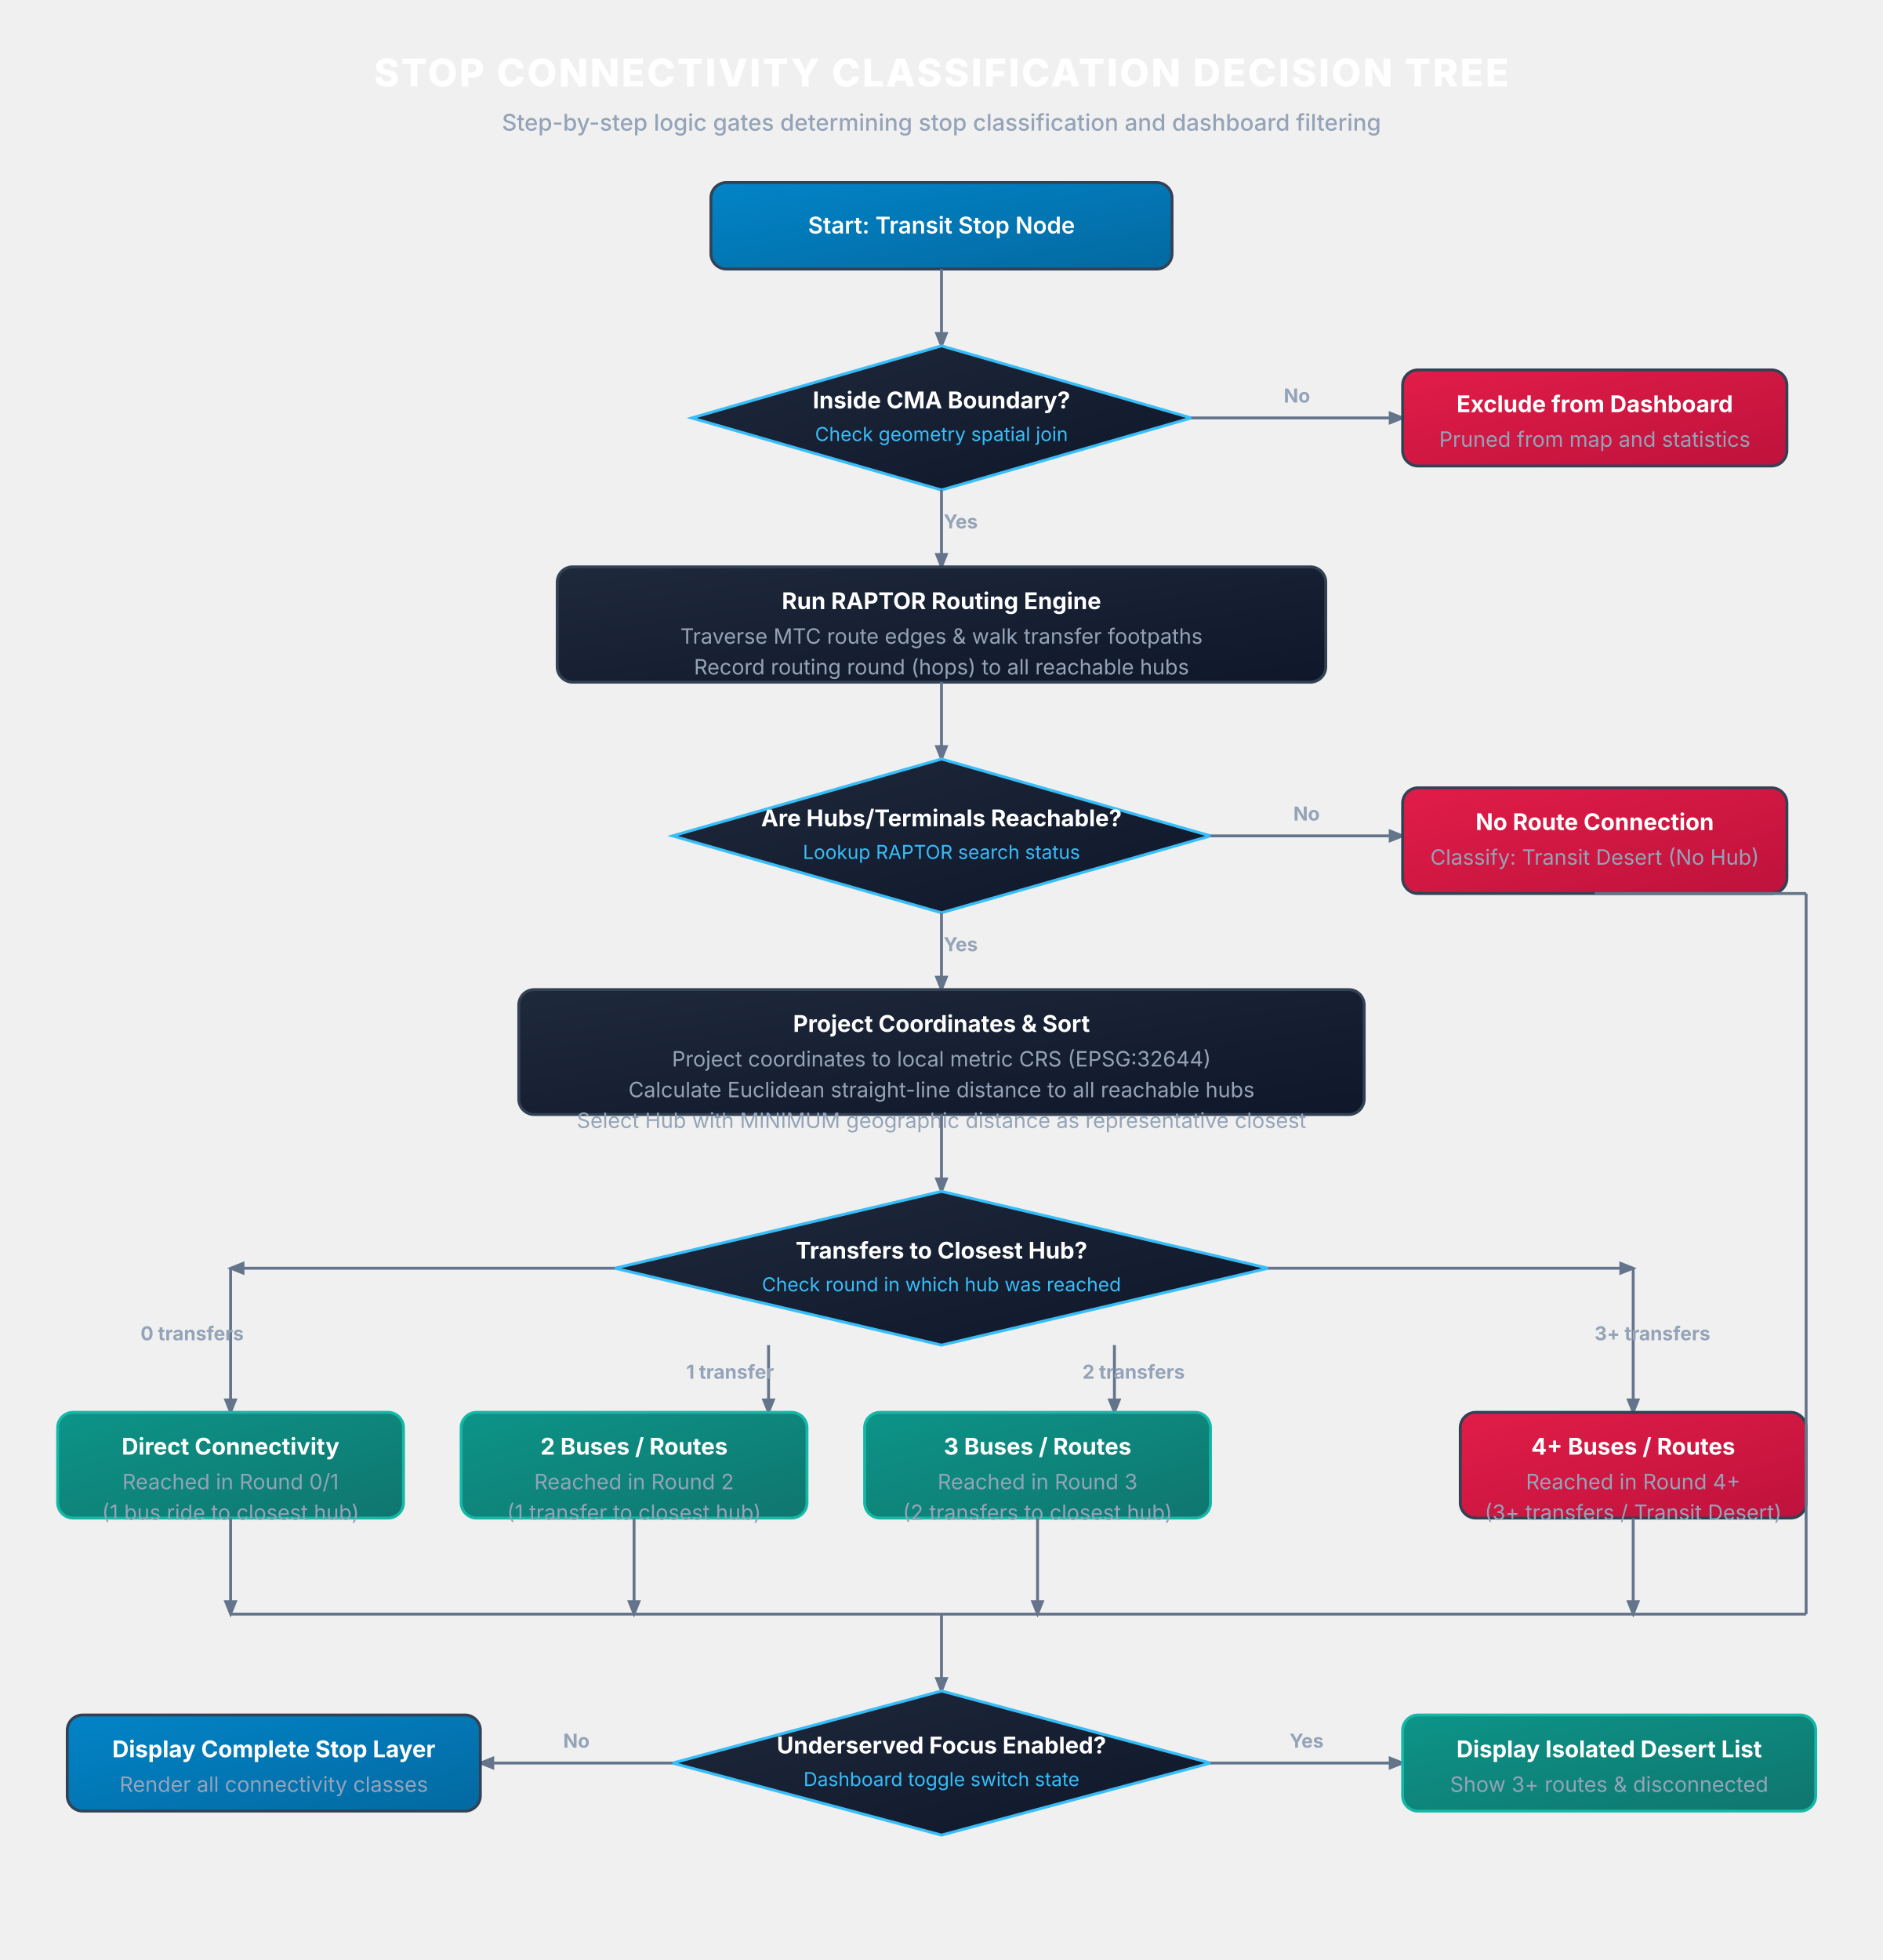
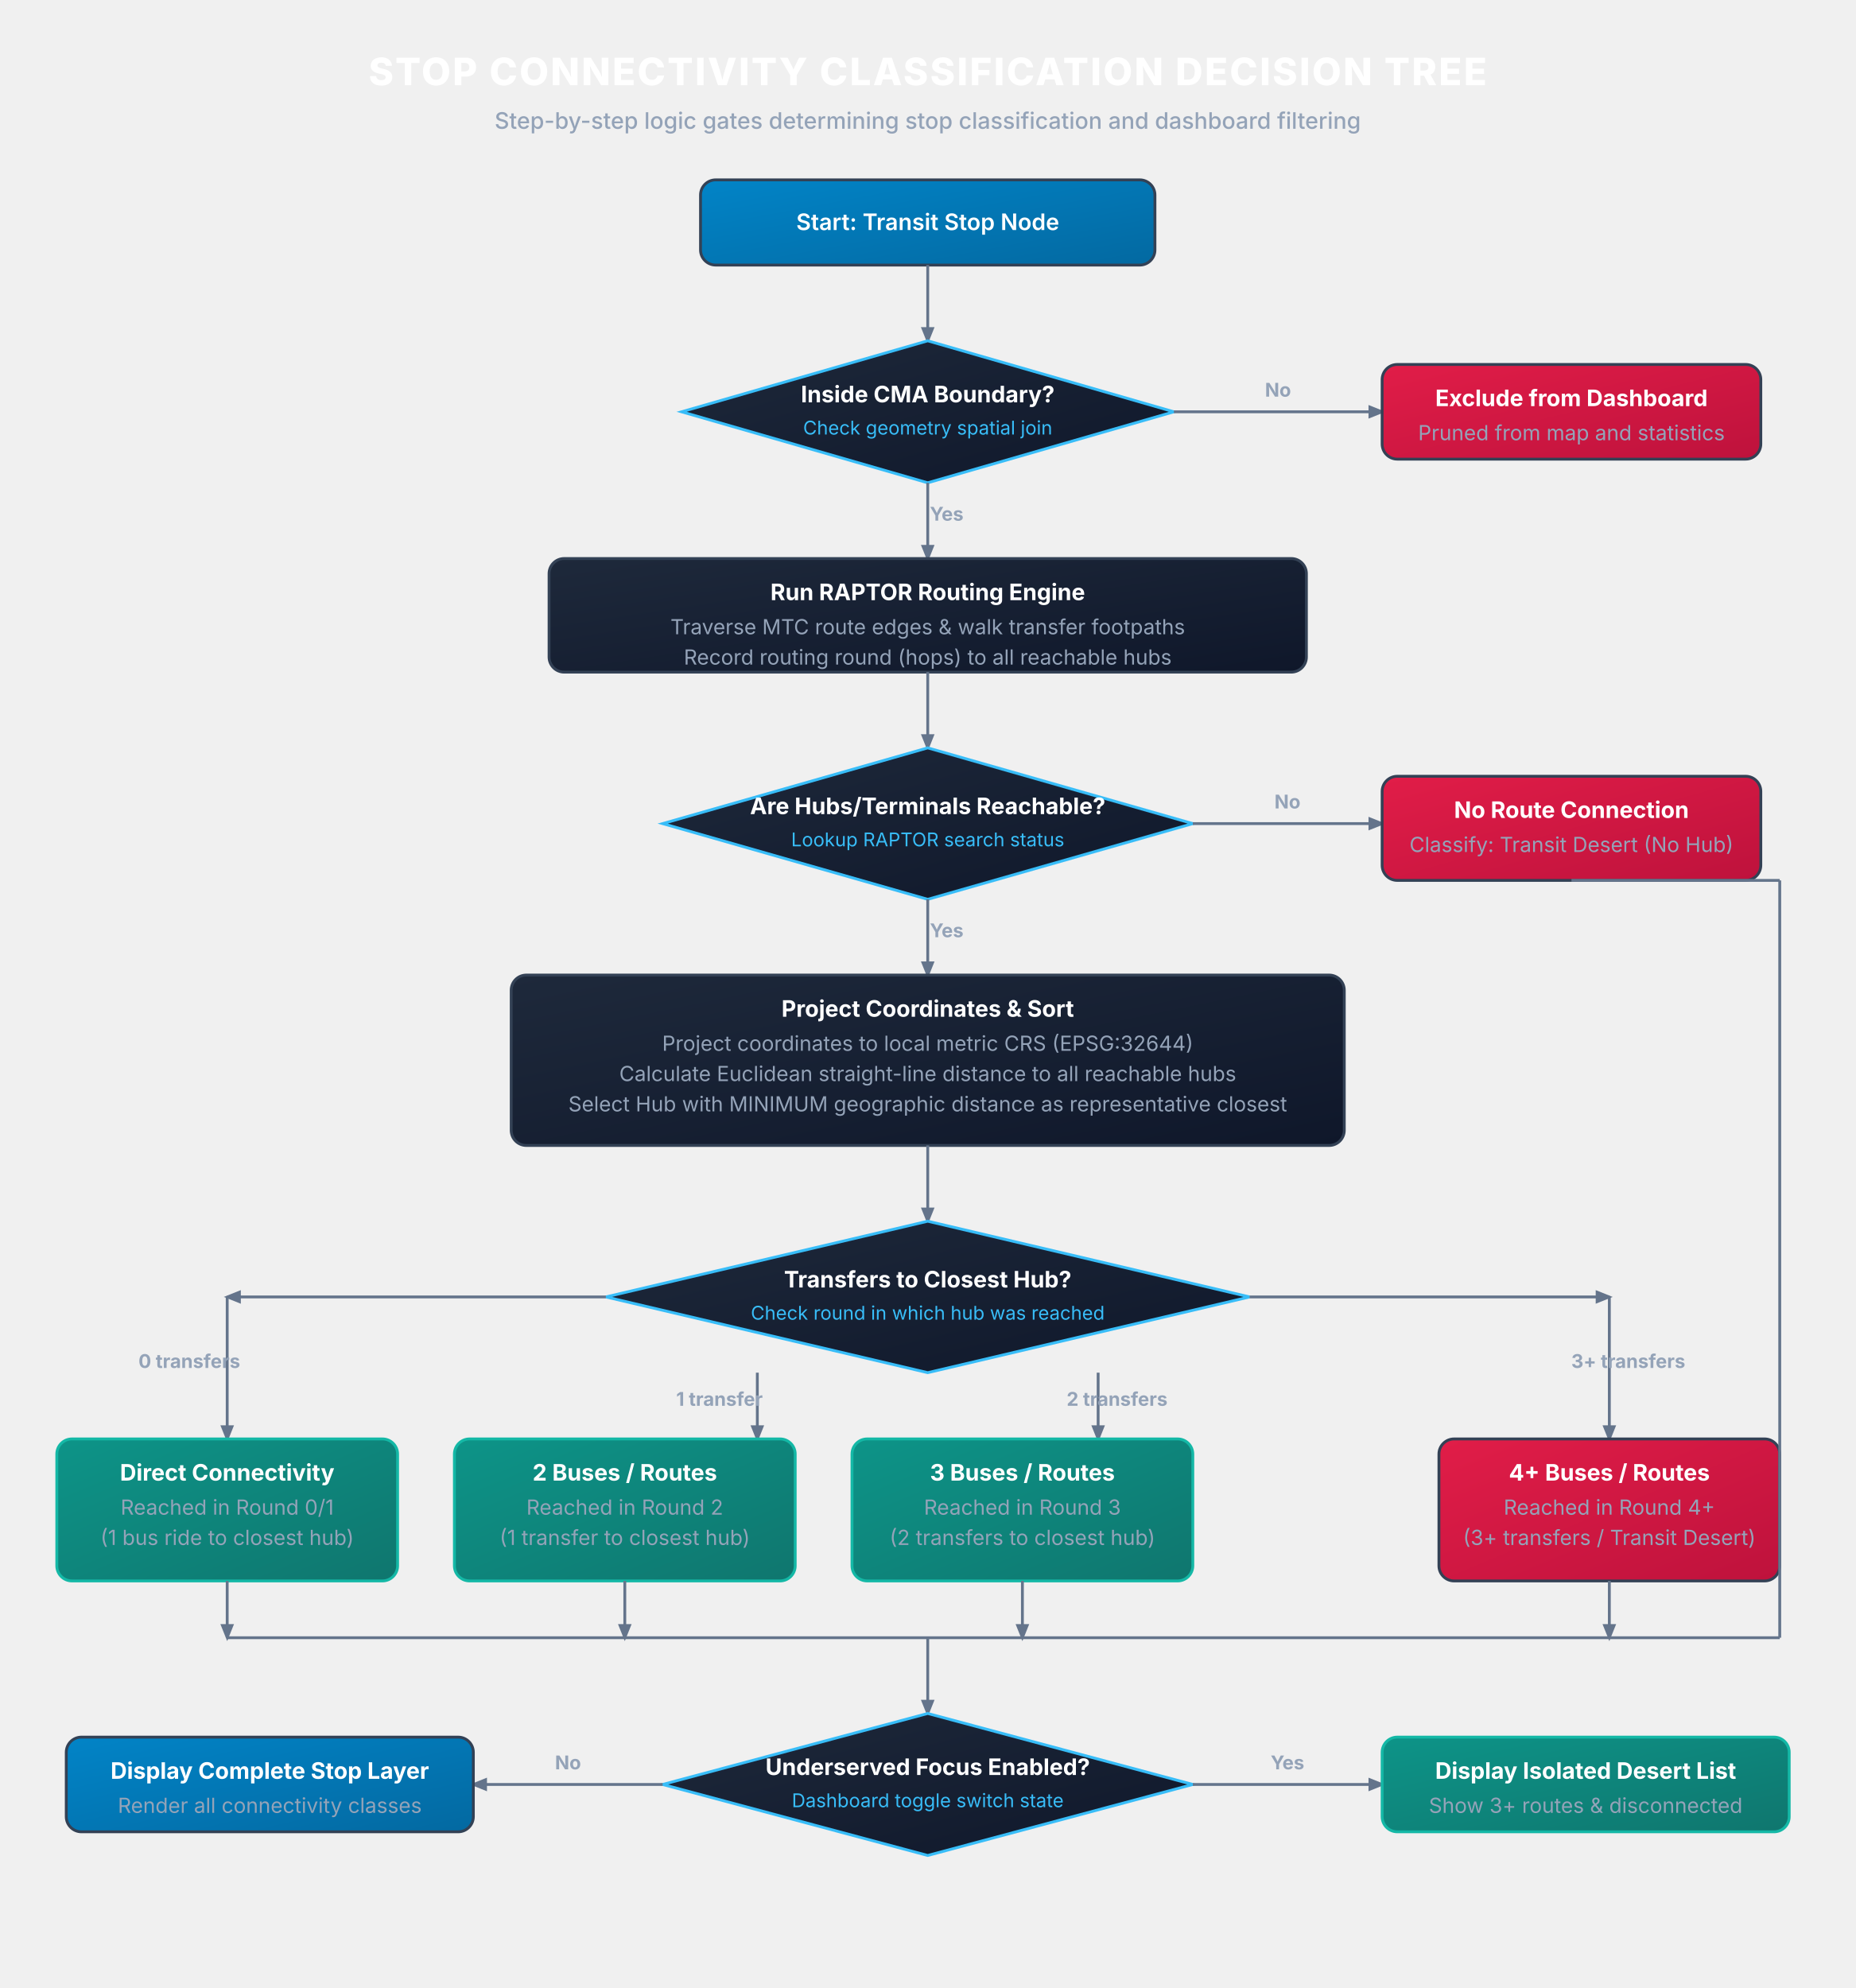
- <svg xmlns="http://www.w3.org/2000/svg" viewBox="0 0 980 1020" width="980" height="1020" style="background-color: #0f172a; border-radius: 12px; font-family: system-ui, -apple-system, sans-serif;">
+ <svg xmlns="http://www.w3.org/2000/svg" viewBox="0 0 980 1050" width="980" height="1050" style="background-color: #0f172a; border-radius: 12px; font-family: system-ui, -apple-system, sans-serif;">
  <defs>
    <linearGradient id="cardGrad" x1="0%" y1="0%" x2="100%" y2="100%">
      <stop offset="0%" stop-color="#1e293b" />
      <stop offset="100%" stop-color="#0f172a" />
    </linearGradient>
    <linearGradient id="primaryGrad" x1="0%" y1="0%" x2="100%" y2="100%">
      <stop offset="0%" stop-color="#0284c7" />
      <stop offset="100%" stop-color="#0369a1" />
    </linearGradient>
    <linearGradient id="tealGrad" x1="0%" y1="0%" x2="100%" y2="100%">
      <stop offset="0%" stop-color="#0d9488" />
      <stop offset="100%" stop-color="#0f766e" />
    </linearGradient>
    <linearGradient id="redGrad" x1="0%" y1="0%" x2="100%" y2="100%">
      <stop offset="0%" stop-color="#e11d48" />
      <stop offset="100%" stop-color="#be123c" />
    </linearGradient>
    <marker id="arrow" viewBox="0 0 10 10" refX="8" refY="5" markerWidth="6" markerHeight="6" orient="auto-start-reverse">
      <path d="M 0 1 L 10 5 L 0 9 z" fill="#64748b" />
    </marker>
  </defs>
  <text x="490" y="45" font-size="20" font-weight="800" fill="#ffffff" text-anchor="middle" letter-spacing="0.05em">STOP CONNECTIVITY CLASSIFICATION DECISION TREE</text>
  <text x="490" y="68" font-size="12" font-weight="500" fill="#94a3b8" text-anchor="middle">Step-by-step logic gates determining stop classification and dashboard filtering</text>
  <rect x="370" y="95" width="240" height="45" rx="8" fill="url(#primaryGrad)" stroke="#334155" stroke-width="1.5" />
  <text x="490.0" y="121.5" font-size="12" font-weight="600" fill="#ffffff" text-anchor="middle">Start: Transit Stop Node</text>
  <line x1="490" y1="140" x2="490" y2="180" stroke="#64748b" stroke-width="1.5" marker-end="url(#arrow)" />
  <polygon points="490.0,180 620,217.5 490.0,255 360,217.5" fill="url(#cardGrad)" stroke="#38bdf8" stroke-width="1.5" />
  <text x="490.0" y="212.5" font-size="12" font-weight="bold" fill="#ffffff" text-anchor="middle">Inside CMA Boundary?</text>
  <text x="490.0" y="229.5" font-size="10" fill="#38bdf8" text-anchor="middle">Check geometry spatial join</text>
  <line x1="620" y1="217.5" x2="730" y2="217.5" stroke="#64748b" stroke-width="1.5" marker-end="url(#arrow)" />
  <text x="675.0" y="209.5" font-size="10" font-weight="bold" fill="#94a3b8" text-anchor="middle">No</text>
  <rect x="730" y="192.5" width="200" height="50" rx="8" fill="url(#redGrad)" stroke="#334155" stroke-width="1.5" />
  <text x="830.0" y="214.5" font-size="12" font-weight="bold" fill="#ffffff" text-anchor="middle">Exclude from Dashboard</text>
  <text x="830.0" y="232.5" font-size="11" fill="#94a3b8" text-anchor="middle">Pruned from map and statistics</text>
  <line x1="490" y1="255" x2="490" y2="295" stroke="#64748b" stroke-width="1.5" marker-end="url(#arrow)" />
  <text x="500.0" y="275.0" font-size="10" font-weight="bold" fill="#94a3b8" text-anchor="middle">Yes</text>
  <rect x="290" y="295" width="400" height="60" rx="8" fill="url(#cardGrad)" stroke="#334155" stroke-width="1.5" />
  <text x="490.0" y="317" font-size="12" font-weight="bold" fill="#ffffff" text-anchor="middle">Run RAPTOR Routing Engine</text>
  <text x="490.0" y="335" font-size="11" fill="#94a3b8" text-anchor="middle">Traverse MTC route edges &amp; walk transfer footpaths</text>
  <text x="490.0" y="351" font-size="11" fill="#94a3b8" text-anchor="middle">Record routing round (hops) to all reachable hubs</text>
  <line x1="490" y1="355" x2="490" y2="395" stroke="#64748b" stroke-width="1.5" marker-end="url(#arrow)" />
  <polygon points="490.0,395 630,435.0 490.0,475 350,435.0" fill="url(#cardGrad)" stroke="#38bdf8" stroke-width="1.5" />
  <text x="490.0" y="430.0" font-size="12" font-weight="bold" fill="#ffffff" text-anchor="middle">Are Hubs/Terminals Reachable?</text>
  <text x="490.0" y="447.0" font-size="10" fill="#38bdf8" text-anchor="middle">Lookup RAPTOR search status</text>
  <line x1="630" y1="435" x2="730" y2="435" stroke="#64748b" stroke-width="1.5" marker-end="url(#arrow)" />
  <text x="680.0" y="427.0" font-size="10" font-weight="bold" fill="#94a3b8" text-anchor="middle">No</text>
  <rect x="730" y="410" width="200" height="55" rx="8" fill="url(#redGrad)" stroke="#334155" stroke-width="1.5" />
  <text x="830.0" y="432" font-size="12" font-weight="bold" fill="#ffffff" text-anchor="middle">No Route Connection</text>
  <text x="830.0" y="450" font-size="11" fill="#94a3b8" text-anchor="middle">Classify: Transit Desert (No Hub)</text>
  <line x1="490" y1="475" x2="490" y2="515" stroke="#64748b" stroke-width="1.5" marker-end="url(#arrow)" />
  <text x="500.0" y="495.0" font-size="10" font-weight="bold" fill="#94a3b8" text-anchor="middle">Yes</text>
-   <rect x="270" y="515" width="440" height="65" rx="8" fill="url(#cardGrad)" stroke="#334155" stroke-width="1.5" />
+   <rect x="270" y="515" width="440" height="90" rx="8" fill="url(#cardGrad)" stroke="#334155" stroke-width="1.5" />
  <text x="490.0" y="537" font-size="12" font-weight="bold" fill="#ffffff" text-anchor="middle">Project Coordinates &amp; Sort</text>
  <text x="490.0" y="555" font-size="11" fill="#94a3b8" text-anchor="middle">Project coordinates to local metric CRS (EPSG:32644)</text>
  <text x="490.0" y="571" font-size="11" fill="#94a3b8" text-anchor="middle">Calculate Euclidean straight-line distance to all reachable hubs</text>
  <text x="490.0" y="587" font-size="11" fill="#94a3b8" text-anchor="middle">Select Hub with MINIMUM geographic distance as representative closest</text>
-   <line x1="490" y1="580" x2="490" y2="620" stroke="#64748b" stroke-width="1.5" marker-end="url(#arrow)" />
-   <polygon points="490.0,620 660,660.0 490.0,700 320,660.0" fill="url(#cardGrad)" stroke="#38bdf8" stroke-width="1.5" />
-   <text x="490.0" y="655.0" font-size="12" font-weight="bold" fill="#ffffff" text-anchor="middle">Transfers to Closest Hub?</text>
-   <text x="490.0" y="672.0" font-size="10" fill="#38bdf8" text-anchor="middle">Check round in which hub was reached</text>
-   <line x1="320" y1="660" x2="120" y2="660" stroke="#64748b" stroke-width="1.5" marker-end="url(#arrow)" />
-   <line x1="120" y1="660" x2="120" y2="735" stroke="#64748b" stroke-width="1.5" marker-end="url(#arrow)" />
-   <text x="100.0" y="697.5" font-size="10" font-weight="bold" fill="#94a3b8" text-anchor="middle">0 transfers</text>
-   <rect x="30" y="735" width="180" height="55" rx="8" fill="url(#tealGrad)" stroke="#14b8a6" stroke-width="1.5" />
-   <text x="120.0" y="757" font-size="12" font-weight="bold" fill="#ffffff" text-anchor="middle">Direct Connectivity</text>
-   <text x="120.0" y="775" font-size="11" fill="#94a3b8" text-anchor="middle">Reached in Round 0/1</text>
-   <text x="120.0" y="791" font-size="11" fill="#94a3b8" text-anchor="middle">(1 bus ride to closest hub)</text>
-   <line x1="400" y1="700" x2="400" y2="735" stroke="#64748b" stroke-width="1.5" marker-end="url(#arrow)" />
-   <text x="380.0" y="717.5" font-size="10" font-weight="bold" fill="#94a3b8" text-anchor="middle">1 transfer</text>
-   <rect x="240" y="735" width="180" height="55" rx="8" fill="url(#tealGrad)" stroke="#14b8a6" stroke-width="1.5" />
-   <text x="330.0" y="757" font-size="12" font-weight="bold" fill="#ffffff" text-anchor="middle">2 Buses / Routes</text>
-   <text x="330.0" y="775" font-size="11" fill="#94a3b8" text-anchor="middle">Reached in Round 2</text>
-   <text x="330.0" y="791" font-size="11" fill="#94a3b8" text-anchor="middle">(1 transfer to closest hub)</text>
-   <line x1="580" y1="700" x2="580" y2="735" stroke="#64748b" stroke-width="1.5" marker-end="url(#arrow)" />
-   <text x="590.0" y="717.5" font-size="10" font-weight="bold" fill="#94a3b8" text-anchor="middle">2 transfers</text>
-   <rect x="450" y="735" width="180" height="55" rx="8" fill="url(#tealGrad)" stroke="#14b8a6" stroke-width="1.5" />
-   <text x="540.0" y="757" font-size="12" font-weight="bold" fill="#ffffff" text-anchor="middle">3 Buses / Routes</text>
-   <text x="540.0" y="775" font-size="11" fill="#94a3b8" text-anchor="middle">Reached in Round 3</text>
-   <text x="540.0" y="791" font-size="11" fill="#94a3b8" text-anchor="middle">(2 transfers to closest hub)</text>
-   <line x1="660" y1="660" x2="850" y2="660" stroke="#64748b" stroke-width="1.5" marker-end="url(#arrow)" />
-   <line x1="850" y1="660" x2="850" y2="735" stroke="#64748b" stroke-width="1.5" marker-end="url(#arrow)" />
-   <text x="860.0" y="697.5" font-size="10" font-weight="bold" fill="#94a3b8" text-anchor="middle">3+ transfers</text>
-   <rect x="760" y="735" width="180" height="55" rx="8" fill="url(#redGrad)" stroke="#334155" stroke-width="1.5" />
-   <text x="850.0" y="757" font-size="12" font-weight="bold" fill="#ffffff" text-anchor="middle">4+ Buses / Routes</text>
-   <text x="850.0" y="775" font-size="11" fill="#94a3b8" text-anchor="middle">Reached in Round 4+</text>
-   <text x="850.0" y="791" font-size="11" fill="#94a3b8" text-anchor="middle">(3+ transfers / Transit Desert)</text>
-   <line x1="120" y1="790" x2="120" y2="840" stroke="#64748b" stroke-width="1.5" marker-end="url(#arrow)" />
-   <line x1="330" y1="790" x2="330" y2="840" stroke="#64748b" stroke-width="1.5" marker-end="url(#arrow)" />
-   <line x1="540" y1="790" x2="540" y2="840" stroke="#64748b" stroke-width="1.5" marker-end="url(#arrow)" />
-   <line x1="850" y1="790" x2="850" y2="840" stroke="#64748b" stroke-width="1.5" marker-end="url(#arrow)" />
-   <line x1="120" y1="840" x2="850" y2="840" stroke="#64748b" stroke-width="1.5" />
+   <line x1="490" y1="605" x2="490" y2="645" stroke="#64748b" stroke-width="1.5" marker-end="url(#arrow)" />
+   <polygon points="490.0,645 660,685.0 490.0,725 320,685.0" fill="url(#cardGrad)" stroke="#38bdf8" stroke-width="1.5" />
+   <text x="490.0" y="680.0" font-size="12" font-weight="bold" fill="#ffffff" text-anchor="middle">Transfers to Closest Hub?</text>
+   <text x="490.0" y="697.0" font-size="10" fill="#38bdf8" text-anchor="middle">Check round in which hub was reached</text>
+   <line x1="320" y1="685" x2="120" y2="685" stroke="#64748b" stroke-width="1.5" marker-end="url(#arrow)" />
+   <line x1="120" y1="685" x2="120" y2="760" stroke="#64748b" stroke-width="1.5" marker-end="url(#arrow)" />
+   <text x="100.0" y="722.5" font-size="10" font-weight="bold" fill="#94a3b8" text-anchor="middle">0 transfers</text>
+   <rect x="30" y="760" width="180" height="75" rx="8" fill="url(#tealGrad)" stroke="#14b8a6" stroke-width="1.5" />
+   <text x="120.0" y="782" font-size="12" font-weight="bold" fill="#ffffff" text-anchor="middle">Direct Connectivity</text>
+   <text x="120.0" y="800" font-size="11" fill="#94a3b8" text-anchor="middle">Reached in Round 0/1</text>
+   <text x="120.0" y="816" font-size="11" fill="#94a3b8" text-anchor="middle">(1 bus ride to closest hub)</text>
+   <line x1="400" y1="725" x2="400" y2="760" stroke="#64748b" stroke-width="1.5" marker-end="url(#arrow)" />
+   <text x="380.0" y="742.5" font-size="10" font-weight="bold" fill="#94a3b8" text-anchor="middle">1 transfer</text>
+   <rect x="240" y="760" width="180" height="75" rx="8" fill="url(#tealGrad)" stroke="#14b8a6" stroke-width="1.5" />
+   <text x="330.0" y="782" font-size="12" font-weight="bold" fill="#ffffff" text-anchor="middle">2 Buses / Routes</text>
+   <text x="330.0" y="800" font-size="11" fill="#94a3b8" text-anchor="middle">Reached in Round 2</text>
+   <text x="330.0" y="816" font-size="11" fill="#94a3b8" text-anchor="middle">(1 transfer to closest hub)</text>
+   <line x1="580" y1="725" x2="580" y2="760" stroke="#64748b" stroke-width="1.5" marker-end="url(#arrow)" />
+   <text x="590.0" y="742.5" font-size="10" font-weight="bold" fill="#94a3b8" text-anchor="middle">2 transfers</text>
+   <rect x="450" y="760" width="180" height="75" rx="8" fill="url(#tealGrad)" stroke="#14b8a6" stroke-width="1.5" />
+   <text x="540.0" y="782" font-size="12" font-weight="bold" fill="#ffffff" text-anchor="middle">3 Buses / Routes</text>
+   <text x="540.0" y="800" font-size="11" fill="#94a3b8" text-anchor="middle">Reached in Round 3</text>
+   <text x="540.0" y="816" font-size="11" fill="#94a3b8" text-anchor="middle">(2 transfers to closest hub)</text>
+   <line x1="660" y1="685" x2="850" y2="685" stroke="#64748b" stroke-width="1.5" marker-end="url(#arrow)" />
+   <line x1="850" y1="685" x2="850" y2="760" stroke="#64748b" stroke-width="1.5" marker-end="url(#arrow)" />
+   <text x="860.0" y="722.5" font-size="10" font-weight="bold" fill="#94a3b8" text-anchor="middle">3+ transfers</text>
+   <rect x="760" y="760" width="180" height="75" rx="8" fill="url(#redGrad)" stroke="#334155" stroke-width="1.5" />
+   <text x="850.0" y="782" font-size="12" font-weight="bold" fill="#ffffff" text-anchor="middle">4+ Buses / Routes</text>
+   <text x="850.0" y="800" font-size="11" fill="#94a3b8" text-anchor="middle">Reached in Round 4+</text>
+   <text x="850.0" y="816" font-size="11" fill="#94a3b8" text-anchor="middle">(3+ transfers / Transit Desert)</text>
+   <line x1="120" y1="835" x2="120" y2="865" stroke="#64748b" stroke-width="1.5" marker-end="url(#arrow)" />
+   <line x1="330" y1="835" x2="330" y2="865" stroke="#64748b" stroke-width="1.5" marker-end="url(#arrow)" />
+   <line x1="540" y1="835" x2="540" y2="865" stroke="#64748b" stroke-width="1.5" marker-end="url(#arrow)" />
+   <line x1="850" y1="835" x2="850" y2="865" stroke="#64748b" stroke-width="1.5" marker-end="url(#arrow)" />
+   <line x1="120" y1="865" x2="850" y2="865" stroke="#64748b" stroke-width="1.5" />
  <line x1="830" y1="465" x2="940" y2="465" stroke="#64748b" stroke-width="1.5" />
-   <line x1="940" y1="465" x2="940" y2="840" stroke="#64748b" stroke-width="1.5" />
-   <line x1="940" y1="840" x2="850" y2="840" stroke="#64748b" stroke-width="1.5" />
-   <line x1="490" y1="840" x2="490" y2="880" stroke="#64748b" stroke-width="1.5" marker-end="url(#arrow)" />
-   <polygon points="490.0,880 630,917.5 490.0,955 350,917.5" fill="url(#cardGrad)" stroke="#38bdf8" stroke-width="1.5" />
-   <text x="490.0" y="912.5" font-size="12" font-weight="bold" fill="#ffffff" text-anchor="middle">Underserved Focus Enabled?</text>
-   <text x="490.0" y="929.5" font-size="10" fill="#38bdf8" text-anchor="middle">Dashboard toggle switch state</text>
-   <line x1="630" y1="917.5" x2="730" y2="917.5" stroke="#64748b" stroke-width="1.5" marker-end="url(#arrow)" />
-   <text x="680.0" y="909.5" font-size="10" font-weight="bold" fill="#94a3b8" text-anchor="middle">Yes</text>
-   <rect x="730" y="892.5" width="215" height="50" rx="8" fill="url(#tealGrad)" stroke="#14b8a6" stroke-width="1.5" />
-   <text x="837.5" y="914.5" font-size="12" font-weight="bold" fill="#ffffff" text-anchor="middle">Display Isolated Desert List</text>
-   <text x="837.5" y="932.5" font-size="11" fill="#94a3b8" text-anchor="middle">Show 3+ routes &amp; disconnected</text>
-   <line x1="350" y1="917.5" x2="250" y2="917.5" stroke="#64748b" stroke-width="1.5" marker-end="url(#arrow)" />
-   <text x="300.0" y="909.5" font-size="10" font-weight="bold" fill="#94a3b8" text-anchor="middle">No</text>
-   <rect x="35" y="892.5" width="215" height="50" rx="8" fill="url(#primaryGrad)" stroke="#334155" stroke-width="1.5" />
-   <text x="142.5" y="914.5" font-size="12" font-weight="bold" fill="#ffffff" text-anchor="middle">Display Complete Stop Layer</text>
-   <text x="142.5" y="932.5" font-size="11" fill="#94a3b8" text-anchor="middle">Render all connectivity classes</text>
+   <line x1="940" y1="465" x2="940" y2="865" stroke="#64748b" stroke-width="1.5" />
+   <line x1="940" y1="865" x2="850" y2="865" stroke="#64748b" stroke-width="1.5" />
+   <line x1="490" y1="865" x2="490" y2="905" stroke="#64748b" stroke-width="1.5" marker-end="url(#arrow)" />
+   <polygon points="490.0,905 630,942.5 490.0,980 350,942.5" fill="url(#cardGrad)" stroke="#38bdf8" stroke-width="1.5" />
+   <text x="490.0" y="937.5" font-size="12" font-weight="bold" fill="#ffffff" text-anchor="middle">Underserved Focus Enabled?</text>
+   <text x="490.0" y="954.5" font-size="10" fill="#38bdf8" text-anchor="middle">Dashboard toggle switch state</text>
+   <line x1="630" y1="942.5" x2="730" y2="942.5" stroke="#64748b" stroke-width="1.5" marker-end="url(#arrow)" />
+   <text x="680.0" y="934.5" font-size="10" font-weight="bold" fill="#94a3b8" text-anchor="middle">Yes</text>
+   <rect x="730" y="917.5" width="215" height="50" rx="8" fill="url(#tealGrad)" stroke="#14b8a6" stroke-width="1.5" />
+   <text x="837.5" y="939.5" font-size="12" font-weight="bold" fill="#ffffff" text-anchor="middle">Display Isolated Desert List</text>
+   <text x="837.5" y="957.5" font-size="11" fill="#94a3b8" text-anchor="middle">Show 3+ routes &amp; disconnected</text>
+   <line x1="350" y1="942.5" x2="250" y2="942.5" stroke="#64748b" stroke-width="1.5" marker-end="url(#arrow)" />
+   <text x="300.0" y="934.5" font-size="10" font-weight="bold" fill="#94a3b8" text-anchor="middle">No</text>
+   <rect x="35" y="917.5" width="215" height="50" rx="8" fill="url(#primaryGrad)" stroke="#334155" stroke-width="1.5" />
+   <text x="142.5" y="939.5" font-size="12" font-weight="bold" fill="#ffffff" text-anchor="middle">Display Complete Stop Layer</text>
+   <text x="142.5" y="957.5" font-size="11" fill="#94a3b8" text-anchor="middle">Render all connectivity classes</text>
</svg>
